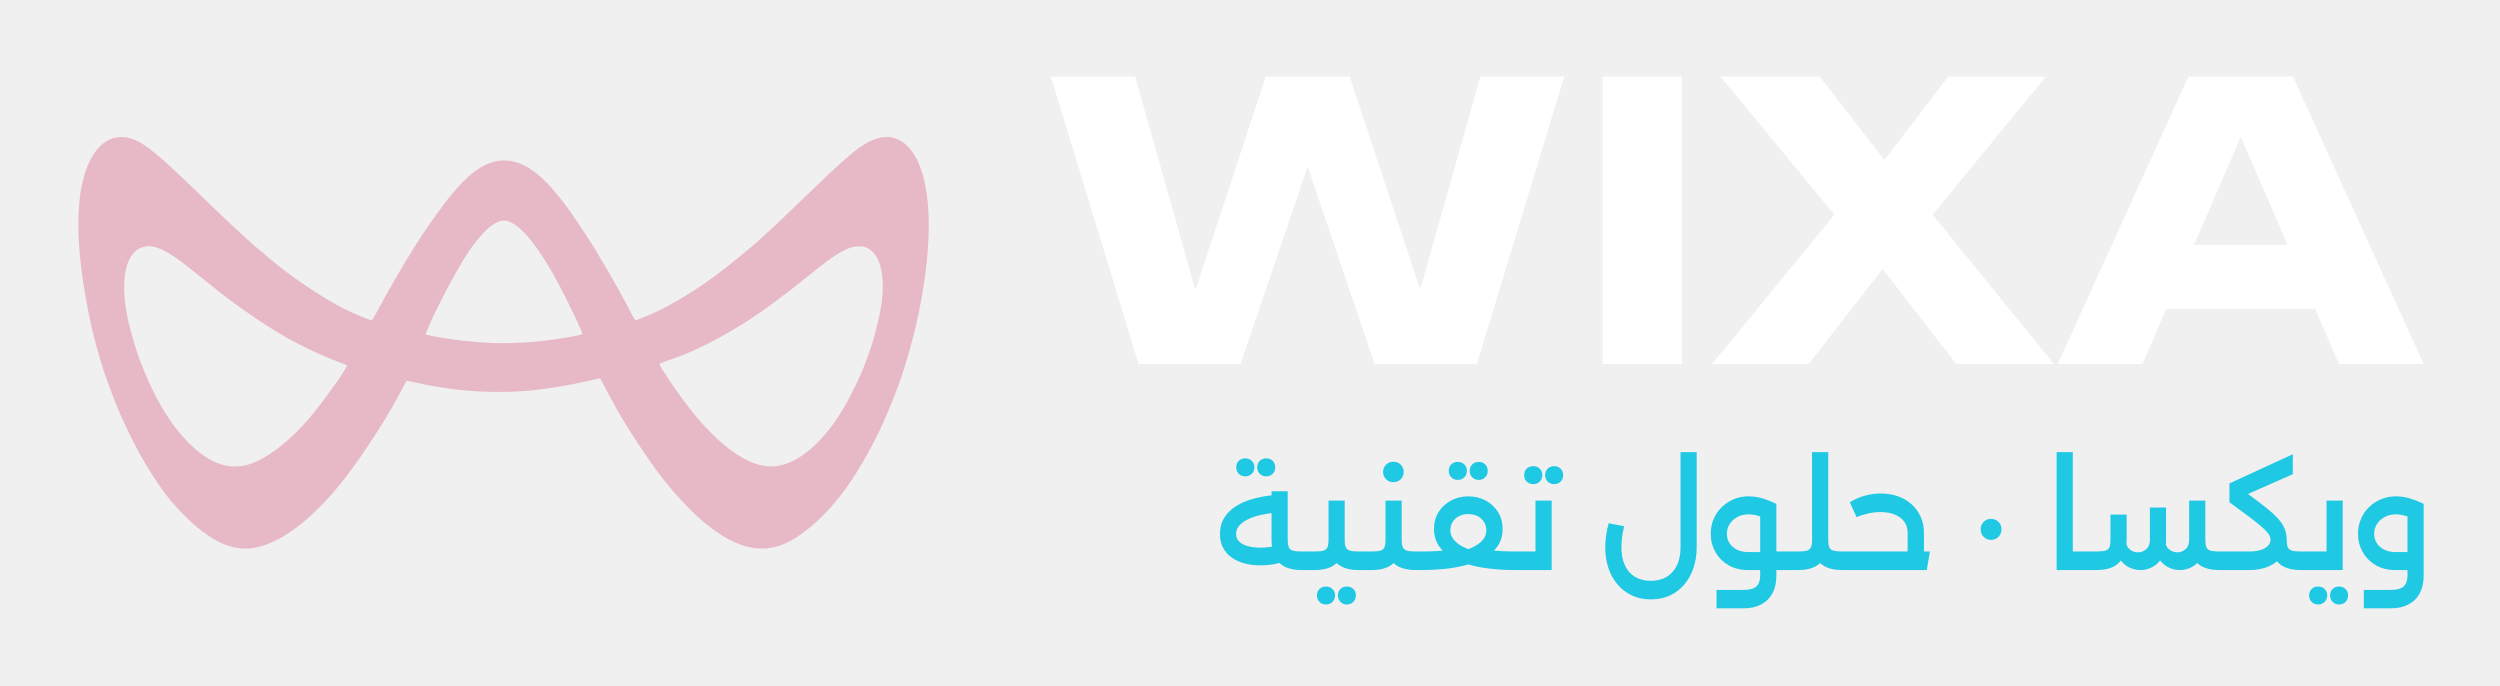
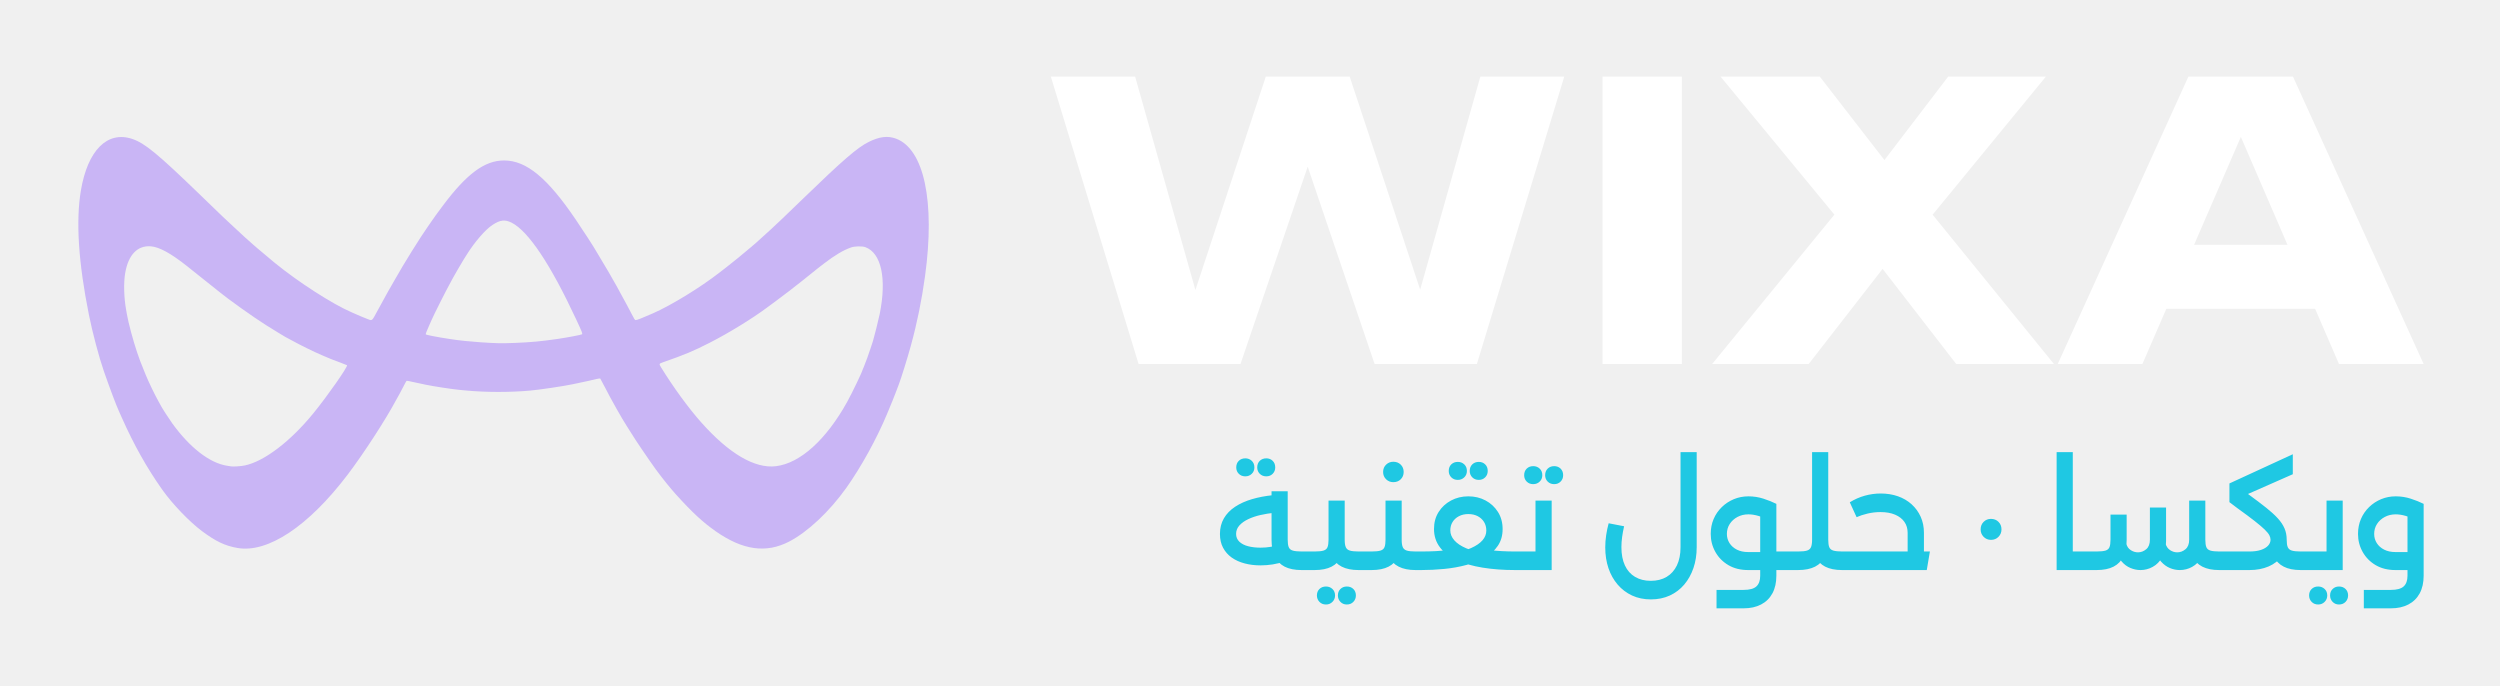
<svg xmlns="http://www.w3.org/2000/svg" viewBox="0 0 1305 358" width="1305" height="358">
-   <path transform="translate(40.00 70.53) scale(0.22046)" fill="#E7B9C6" fill-rule="evenodd" d="M380.5 977.5C351 972.3 329.1 961.8 296.5 937.4C266.6 915 226.9 873.6 202.7 839.5C166.5 788.3 135.7 733.6 107 669C104.9 664.3 101.9 657.6 100.3 654C93.5 639.2 78.8 600.1 64.5 559C53.1 526.3 37.6 467.9 29.1 425.5C4.2 301.6 -2.1 203.4 10.1 131C26.1 35.9 72.8 -10.9 131.9 9.1C161.7 19.2 192.1 44.3 293.5 142.4C346.8 194 350.2 197.3 370 215.5C380.7 225.4 393 236.9 397.5 241C401.9 245.2 410.2 252.6 416 257.5C421.8 262.5 427.4 267.3 428.5 268.4C431.3 270.9 455.4 291.1 469.5 302.7C524.4 347.6 605.7 400 651 419.5C654.6 421 660.3 423.5 663.8 425.1C670 427.9 678.9 431.6 690.2 436C699.9 439.7 699.2 440.3 711.2 418C715.3 410.3 727.5 388.1 733.6 377.2C734.9 374.9 737.2 370.9 738.6 368.2C740.1 365.6 743.6 359.4 746.5 354.5C749.4 349.6 752.8 343.5 754.2 341C773.9 305.8 813.7 241.9 831.5 216.8C833.7 213.7 838.2 207.2 841.5 202.4C848.2 192.6 850.6 189.3 867.2 167C923.8 91.3 966.2 60 1012.2 60C1064.9 60 1114.9 101.3 1181.8 200C1198.7 224.8 1225.1 265.6 1229.4 273.5C1230.7 275.8 1251.6 310.9 1260.2 325.2C1263.4 330.6 1266 335.1 1266 335.4C1266 335.6 1267.7 338.7 1269.8 342.1C1273.7 348.4 1280 359.8 1293 384C1296.8 390.9 1301.4 399.4 1303.4 403C1305.4 406.6 1310.3 415.9 1314.3 423.8C1320 435 1321.9 438 1323.5 438C1326.9 438 1337.9 433.7 1365 421.8C1408.2 402.8 1477.7 360.2 1522.2 325.4C1526.4 322.1 1533.3 316.8 1537.6 313.5C1553.5 301.3 1580.8 279 1597.5 264.6C1601.9 260.8 1606.8 256.6 1608.5 255.2C1612.3 252 1627.5 238.1 1645 222.1C1661.1 207.3 1675.4 193.6 1721 149.5C1814.5 58.9 1848.9 29.3 1875.5 16.1C1900.9 3.5 1920.6 1.1 1940 8.3C2006.6 33 2033 157.5 2008.9 333.5C2001.2 390 1990 445.1 1975.3 498.5C1967.3 527.8 1952 576.8 1946.5 591C1944.6 595.7 1941.1 605 1938.6 611.7C1934.3 623.1 1931.8 629.2 1919 660C1894.7 718.4 1857.4 786.1 1822.6 835C1782.5 891.4 1730.7 940 1686.5 962.7C1632.4 990.5 1577.5 982.8 1514 938.6C1482.7 916.7 1458 893.9 1417.9 849.5C1415.9 847.3 1411.7 842.4 1408.4 838.5C1405.2 834.6 1400.7 829.2 1398.4 826.5C1393.5 820.8 1376.9 799.2 1371 791C1351.8 764.3 1322.3 720.7 1312.8 705C1310.3 700.9 1305.8 693.7 1302.7 689C1290.8 670.7 1265.1 625.1 1249.8 595C1244.9 585.4 1240.4 577.1 1239.9 576.6C1239.4 576 1236.1 576.3 1231.3 577.4C1227 578.4 1218.1 580.4 1211.5 582C1199.9 584.6 1192.3 586.3 1183 588.1C1180.5 588.5 1176.4 589.4 1173.9 590C1154.6 594.2 1095.6 603 1074 604.9C1025.2 609.3 967.9 609.1 921 604.6C918 604.3 910.5 603.5 904.5 603C886.7 601.2 846.7 595.1 827 591.1C811.8 588 795.2 584.5 787.8 582.7C784.7 581.9 781.7 581.6 781.2 581.9C780.6 582.2 777.4 588.1 773.9 595C770.5 601.9 766.3 609.8 764.7 612.5C763.1 615.2 759.8 621.1 757.4 625.6C732.1 673.2 679.5 754.2 641.6 804.1C548.9 926.2 452.4 990.3 380.5 977.5ZM398.5 782.1C444.7 772.2 506.3 725.2 561 658.1C593.9 617.7 643 547.6 640.2 544.8C639.8 544.4 632.4 541.5 623.9 538.4C615.4 535.4 606 531.8 603 530.5C600 529.2 589.9 525 580.5 521C562.5 513.4 528.9 496.9 507.6 485.1C500.6 481.2 494.6 478 494.4 478C493.9 478 466.4 461.1 448 449.6C419.8 431.9 357.2 387.3 338.5 371.7C333.5 367.5 282.3 326.7 260.5 309.5C222.4 279.4 195.4 264.8 175.4 263.3C143.9 261 122.4 283.5 115 326.5C111.1 349.1 111.9 383.8 117 412.5C117.5 415.2 118.4 420.6 119.1 424.5C122.5 444.3 133.5 485.6 143 513.8C148.9 531.4 151.1 537.2 163.5 567.4C170.3 584.2 185.4 615.5 193.6 630C196.9 635.8 199.9 641.2 200.2 642C201.5 645.1 219.8 673.3 226.5 682.6C268 740 315.3 776.6 356 782.8C360.1 783.5 364.6 784.2 366 784.4C371 785.3 389.7 784 398.5 782.1ZM1656 783.9C1713.4 776.8 1774.8 721.2 1824.5 631.6C1836.1 610.7 1861 558.7 1861 555.5C1861 555.2 1862.3 552.2 1863.9 548.8C1867.1 541.6 1876.3 516.2 1881 501.5C1882.8 496 1884.9 489.5 1885.7 487C1888.2 479.3 1898.7 437.1 1901.5 423.6C1918.4 339.7 1905.4 279.1 1867.5 265.3C1860 262.6 1842.7 262.9 1834 265.9C1815.7 272.2 1795.5 284.2 1769.7 304C1764.3 308.1 1758.5 312.6 1756.7 314C1753.1 316.7 1719.8 343.5 1716.5 346.2C1708.2 353.1 1668.2 383.9 1655 393.4C1649.8 397.2 1640.5 404 1634.5 408.5C1599.3 434.7 1543.6 468.9 1499 491.6C1459.8 511.6 1441.7 519.2 1387 538.4C1379.2 541.1 1378.9 542 1383.3 549.1C1412.6 596.6 1448 645.3 1478.3 679.5C1544.3 754 1605.9 790.2 1656 783.9ZM1038.3 492C1074.8 490.6 1100.8 488.2 1139.5 482.5C1162.9 479 1194.7 473 1196.6 471.6C1198.4 470.3 1196.8 466.2 1182.2 435C1122.1 306.1 1069.8 227.7 1030.3 207.5C1014.2 199.3 1002.9 200.6 984.3 212.9C967.9 223.7 942.6 252.9 924.5 281.8C922.3 285.3 918.7 290.9 916.6 294.3C912.6 300.7 892 335.9 892 336.5C892 336.6 889.9 340.5 887.3 345.1C875.5 366.3 846.2 424.3 839 441C837.2 445.1 835.2 449.9 834.4 451.5C828.4 465 826.3 470.5 826.7 471.6C827.2 473.1 851.7 477.9 885.2 483C905.9 486.2 930.9 488.8 956 490.5C996.2 493.1 1004.2 493.3 1038.3 492Z" />
+   <path transform="translate(40.00 70.53) scale(0.22046)" fill="#C9B5F5" fill-rule="evenodd" d="M380.5 977.5C351 972.3 329.1 961.8 296.5 937.4C266.6 915 226.9 873.6 202.7 839.5C166.5 788.3 135.7 733.6 107 669C104.9 664.3 101.9 657.6 100.3 654C93.5 639.2 78.8 600.1 64.5 559C53.1 526.3 37.6 467.9 29.1 425.5C4.2 301.6 -2.1 203.4 10.1 131C26.1 35.9 72.8 -10.9 131.9 9.1C161.7 19.2 192.1 44.3 293.5 142.4C346.8 194 350.2 197.3 370 215.5C380.7 225.4 393 236.9 397.5 241C401.9 245.2 410.2 252.6 416 257.5C421.8 262.5 427.4 267.3 428.5 268.4C431.3 270.9 455.4 291.1 469.5 302.7C524.4 347.6 605.7 400 651 419.5C654.6 421 660.3 423.5 663.8 425.1C670 427.9 678.9 431.6 690.2 436C699.9 439.7 699.2 440.3 711.2 418C715.3 410.3 727.5 388.1 733.6 377.2C734.9 374.9 737.2 370.9 738.6 368.2C740.1 365.6 743.6 359.4 746.5 354.5C749.4 349.6 752.8 343.5 754.2 341C773.9 305.8 813.7 241.9 831.5 216.8C833.7 213.7 838.2 207.2 841.5 202.4C848.2 192.6 850.6 189.3 867.2 167C923.8 91.3 966.2 60 1012.2 60C1064.9 60 1114.9 101.3 1181.8 200C1198.7 224.8 1225.1 265.6 1229.4 273.5C1230.7 275.8 1251.6 310.9 1260.2 325.2C1263.4 330.6 1266 335.1 1266 335.4C1266 335.6 1267.7 338.7 1269.8 342.1C1273.7 348.4 1280 359.8 1293 384C1296.8 390.9 1301.4 399.4 1303.4 403C1305.4 406.6 1310.3 415.9 1314.3 423.8C1320 435 1321.9 438 1323.5 438C1326.9 438 1337.9 433.7 1365 421.8C1408.2 402.8 1477.7 360.2 1522.2 325.4C1526.4 322.1 1533.3 316.8 1537.6 313.5C1553.5 301.3 1580.8 279 1597.5 264.6C1601.9 260.8 1606.8 256.6 1608.5 255.2C1612.3 252 1627.5 238.1 1645 222.1C1661.1 207.3 1675.4 193.6 1721 149.5C1814.5 58.9 1848.9 29.3 1875.5 16.1C1900.9 3.5 1920.6 1.1 1940 8.3C2006.6 33 2033 157.5 2008.9 333.5C2001.2 390 1990 445.1 1975.3 498.5C1967.3 527.8 1952 576.8 1946.5 591C1944.6 595.7 1941.1 605 1938.6 611.7C1934.3 623.1 1931.8 629.2 1919 660C1894.7 718.4 1857.4 786.1 1822.6 835C1782.5 891.4 1730.7 940 1686.5 962.7C1632.4 990.5 1577.5 982.8 1514 938.6C1482.7 916.7 1458 893.9 1417.9 849.5C1415.9 847.3 1411.7 842.4 1408.4 838.5C1405.2 834.6 1400.7 829.2 1398.4 826.5C1393.5 820.8 1376.9 799.2 1371 791C1351.8 764.3 1322.3 720.7 1312.8 705C1310.3 700.9 1305.8 693.7 1302.7 689C1290.8 670.7 1265.1 625.1 1249.8 595C1244.9 585.4 1240.4 577.1 1239.9 576.6C1239.4 576 1236.1 576.3 1231.3 577.4C1227 578.4 1218.1 580.4 1211.5 582C1199.9 584.6 1192.3 586.3 1183 588.1C1180.5 588.5 1176.4 589.4 1173.9 590C1154.6 594.2 1095.6 603 1074 604.9C1025.2 609.3 967.9 609.1 921 604.6C918 604.3 910.5 603.5 904.5 603C886.7 601.2 846.7 595.1 827 591.1C811.8 588 795.2 584.5 787.8 582.7C784.7 581.9 781.7 581.6 781.2 581.9C780.6 582.2 777.4 588.1 773.9 595C770.5 601.9 766.3 609.8 764.7 612.5C763.1 615.2 759.8 621.1 757.4 625.6C732.1 673.2 679.5 754.2 641.6 804.1C548.9 926.2 452.4 990.3 380.5 977.5ZM398.5 782.1C444.7 772.2 506.3 725.2 561 658.1C593.9 617.7 643 547.6 640.2 544.8C639.8 544.4 632.4 541.5 623.9 538.4C615.4 535.4 606 531.8 603 530.5C600 529.2 589.9 525 580.5 521C562.5 513.4 528.9 496.9 507.6 485.1C500.6 481.2 494.6 478 494.4 478C493.9 478 466.4 461.1 448 449.6C419.8 431.9 357.2 387.3 338.5 371.7C333.5 367.5 282.3 326.7 260.5 309.5C222.4 279.4 195.4 264.8 175.4 263.3C143.9 261 122.4 283.5 115 326.5C111.1 349.1 111.9 383.8 117 412.5C117.5 415.2 118.4 420.6 119.1 424.5C122.5 444.3 133.5 485.6 143 513.8C148.9 531.4 151.1 537.2 163.5 567.4C170.3 584.2 185.4 615.5 193.6 630C196.9 635.8 199.9 641.2 200.2 642C201.5 645.1 219.8 673.3 226.5 682.6C268 740 315.3 776.6 356 782.8C360.1 783.5 364.6 784.2 366 784.4C371 785.3 389.7 784 398.5 782.1ZM1656 783.9C1713.4 776.8 1774.8 721.2 1824.5 631.6C1836.1 610.7 1861 558.7 1861 555.5C1861 555.2 1862.3 552.2 1863.9 548.8C1867.1 541.6 1876.3 516.2 1881 501.5C1882.8 496 1884.9 489.5 1885.7 487C1888.2 479.3 1898.7 437.1 1901.5 423.6C1918.4 339.7 1905.4 279.1 1867.5 265.3C1860 262.6 1842.7 262.9 1834 265.9C1815.7 272.2 1795.5 284.2 1769.7 304C1764.3 308.1 1758.5 312.6 1756.7 314C1753.1 316.7 1719.8 343.5 1716.5 346.2C1708.2 353.1 1668.2 383.9 1655 393.4C1649.8 397.2 1640.5 404 1634.5 408.5C1599.3 434.7 1543.6 468.9 1499 491.6C1459.8 511.6 1441.7 519.2 1387 538.4C1379.2 541.1 1378.9 542 1383.3 549.1C1412.6 596.6 1448 645.3 1478.3 679.5C1544.3 754 1605.9 790.2 1656 783.9ZM1038.3 492C1074.8 490.6 1100.8 488.2 1139.5 482.5C1162.9 479 1194.7 473 1196.6 471.6C1198.4 470.3 1196.8 466.2 1182.2 435C1122.1 306.1 1069.8 227.7 1030.3 207.5C1014.2 199.3 1002.9 200.6 984.3 212.9C967.9 223.7 942.6 252.9 924.5 281.8C922.3 285.3 918.7 290.9 916.6 294.3C912.6 300.7 892 335.9 892 336.5C892 336.6 889.9 340.5 887.3 345.1C875.5 366.3 846.2 424.3 839 441C837.2 445.1 835.2 449.9 834.4 451.5C828.4 465 826.3 470.5 826.7 471.6C827.2 473.1 851.7 477.9 885.2 483C905.9 486.2 930.9 488.8 956 490.5C996.2 493.1 1004.2 493.3 1038.3 492Z" />
  <path transform="translate(546.54 190.00) scale(1)" fill="#FFFFFF" d="M201.8 -17.6H188.8L226.2 -150.0H270.0L224.4 0.0H171.0L127.6 -128.0H144.6L101.0 0.0H47.8L2.0 -150.0H46.0L83.4 -17.6L70.6 -17.8L114.2 -150.0H158.0ZM290.0 -150.0H331.4V0.0H290.0ZM452 -65.4V-90.6L525.6 0.0H474.6L426 -62.8H446.4L397.6 0.0H347.2L421.2 -90.4V-65.6L351.6 -150.0H403.4L447.4 -93.2H427L470.4 -150.0H521.4ZM570.6 -28.8V-62.2H674.0V-28.8ZM650.4 -150.0 718.6 0.0H674.4L617.2 -132.4H629.2L571.8 0.0H527.6L595.8 -150.0Z" />
  <path transform="translate(633.85 297.57) scale(1)" fill="#1FC8E3" d="M24.124 -2.442Q19.684 -2.442 15.799 -3.478Q11.914 -4.514 9.065 -6.549Q6.216 -8.584 4.588 -11.655Q2.96 -14.726 2.96 -18.87Q2.96 -23.458 5.032 -27.01Q7.104 -30.562 10.878 -33.041Q14.652 -35.52 19.647 -37.0Q24.642 -38.48 30.488 -39.072L31.228 -29.896Q27.676 -29.526 24.198 -28.749Q20.72 -27.972 17.797 -26.603Q14.874 -25.234 13.135 -23.31Q11.396 -21.386 11.396 -18.87Q11.396 -16.428 13.098 -14.8Q14.8 -13.172 17.686 -12.432Q20.572 -11.692 24.124 -11.692Q26.936 -11.692 29.304 -12.099Q31.672 -12.506 33.744 -13.246L36.704 -4.514Q33.818 -3.478 30.599 -2.96Q27.38 -2.442 24.124 -2.442ZM45.584 0.0Q40.182 0.0 36.741 -1.776Q33.3 -3.552 31.598 -7.067Q29.896 -10.582 29.896 -15.836V-41.144H38.332V-15.836Q38.332 -13.32 38.85 -11.988Q39.368 -10.656 40.959 -10.175Q42.55 -9.694 45.584 -9.694H48.544V0.0ZM48.544 0.0V-9.694Q49.284 -9.694 49.654 -8.362Q50.024 -7.03 50.024 -4.884Q50.024 -2.664 49.654 -1.332Q49.284 0.0 48.544 0.0ZM27.158 -48.914Q25.086 -48.914 23.754 -50.246Q22.422 -51.578 22.422 -53.576Q22.422 -55.722 23.754 -57.017Q25.086 -58.312 27.158 -58.312Q29.156 -58.312 30.488 -57.017Q31.82 -55.722 31.82 -53.576Q31.82 -51.578 30.488 -50.246Q29.156 -48.914 27.158 -48.914ZM16.206 -48.914Q14.134 -48.914 12.802 -50.246Q11.47 -51.578 11.47 -53.576Q11.47 -55.722 12.802 -57.017Q14.134 -58.312 16.206 -58.312Q18.204 -58.312 19.573 -57.017Q20.942 -55.722 20.942 -53.576Q20.942 -51.578 19.573 -50.246Q18.204 -48.914 16.206 -48.914ZM48.544 0.0V-9.694H52.392Q55.5 -9.694 57.054 -10.175Q58.608 -10.656 59.126 -11.988Q59.644 -13.32 59.644 -15.836V-36.26H68.08V-15.836Q68.08 -10.582 66.378 -7.067Q64.676 -3.552 61.235 -1.776Q57.794 0.0 52.392 0.0ZM75.332 0.0Q70.004 0.0 66.526 -1.776Q63.048 -3.552 61.346 -7.067Q59.644 -10.582 59.644 -15.836H68.08Q68.08 -13.32 68.635 -11.988Q69.19 -10.656 70.744 -10.175Q72.298 -9.694 75.332 -9.694H78.292V0.0ZM78.292 0.0V-9.694Q79.106 -9.694 79.439 -8.362Q79.772 -7.03 79.772 -4.884Q79.772 -2.664 79.439 -1.332Q79.106 0.0 78.292 0.0ZM48.544 0.0Q47.73 0.0 47.397 -1.332Q47.064 -2.664 47.064 -4.958Q47.064 -7.104 47.397 -8.399Q47.73 -9.694 48.544 -9.694ZM69.19 17.982Q67.192 17.982 65.86 16.613Q64.528 15.244 64.528 13.246Q64.528 11.174 65.86 9.879Q67.192 8.584 69.19 8.584Q71.262 8.584 72.594 9.879Q73.926 11.174 73.926 13.246Q73.926 15.244 72.594 16.613Q71.262 17.982 69.19 17.982ZM58.312 17.982Q56.24 17.982 54.908 16.613Q53.576 15.244 53.576 13.246Q53.576 11.174 54.908 9.879Q56.24 8.584 58.312 8.584Q60.31 8.584 61.679 9.879Q63.048 11.174 63.048 13.246Q63.048 15.244 61.679 16.613Q60.31 17.982 58.312 17.982ZM78.292 0.0V-9.694H82.14Q85.248 -9.694 86.802 -10.175Q88.356 -10.656 88.874 -11.988Q89.392 -13.32 89.392 -15.836V-36.26H97.828V-15.836Q97.828 -10.582 96.126 -7.067Q94.424 -3.552 90.983 -1.776Q87.542 0.0 82.14 0.0ZM105.08 0.0Q99.752 0.0 96.274 -1.776Q92.796 -3.552 91.094 -7.067Q89.392 -10.582 89.392 -15.836H97.828Q97.828 -13.32 98.383 -11.988Q98.938 -10.656 100.492 -10.175Q102.046 -9.694 105.08 -9.694H108.04V0.0ZM108.04 0.0V-9.694Q108.854 -9.694 109.187 -8.362Q109.52 -7.03 109.52 -4.884Q109.52 -2.664 109.187 -1.332Q108.854 0.0 108.04 0.0ZM78.292 0.0Q77.478 0.0 77.145 -1.332Q76.812 -2.664 76.812 -4.958Q76.812 -7.104 77.145 -8.399Q77.478 -9.694 78.292 -9.694ZM93.462 -45.88Q91.242 -45.88 89.688 -47.397Q88.134 -48.914 88.134 -51.208Q88.134 -53.502 89.688 -55.019Q91.242 -56.536 93.462 -56.536Q95.83 -56.536 97.347 -55.019Q98.864 -53.502 98.864 -51.208Q98.864 -48.914 97.347 -47.397Q95.83 -45.88 93.462 -45.88ZM108.04 0.0V-9.694Q112.036 -9.694 115.625 -9.879Q119.214 -10.064 122.248 -10.508Q122.692 -10.582 123.025 -10.064Q123.358 -9.546 123.691 -9.139Q124.024 -8.732 124.394 -8.732Q130.24 -9.768 134.125 -11.507Q138.01 -13.246 140.008 -15.54Q142.006 -17.834 142.006 -20.646Q142.006 -23.162 140.822 -25.086Q139.638 -27.01 137.529 -28.12Q135.42 -29.23 132.608 -29.23Q129.87 -29.23 127.724 -28.12Q125.578 -27.01 124.394 -25.086Q123.21 -23.162 123.21 -20.72Q123.21 -17.908 125.319 -15.503Q127.428 -13.098 131.535 -11.359Q135.642 -9.62 141.71 -8.658Q142.154 -8.584 142.45 -9.065Q142.746 -9.546 143.116 -10.027Q143.486 -10.508 143.782 -10.434Q146.816 -10.064 150.109 -9.879Q153.402 -9.694 157.102 -9.694V0.0Q147.852 0.0 140.082 -1.258Q132.312 -2.516 126.651 -5.106Q120.99 -7.696 117.845 -11.803Q114.7 -15.91 114.7 -21.46Q114.7 -26.492 117.105 -30.303Q119.51 -34.114 123.58 -36.297Q127.65 -38.48 132.608 -38.48Q137.566 -38.48 141.599 -36.334Q145.632 -34.188 148.074 -30.34Q150.516 -26.492 150.516 -21.386Q150.516 -16.354 148.037 -12.691Q145.558 -9.028 141.34 -6.586Q137.122 -4.144 131.646 -2.664Q126.17 -1.184 120.102 -0.592Q114.034 0.0 108.04 0.0ZM157.102 0.0V-9.694Q157.916 -9.694 158.249 -8.362Q158.582 -7.03 158.582 -4.884Q158.582 -2.664 158.249 -1.332Q157.916 0.0 157.102 0.0ZM108.04 0.0Q107.226 0.0 106.893 -1.332Q106.56 -2.664 106.56 -4.958Q106.56 -7.104 106.893 -8.399Q107.226 -9.694 108.04 -9.694ZM138.084 -47.064Q136.012 -47.064 134.68 -48.396Q133.348 -49.728 133.348 -51.726Q133.348 -53.872 134.68 -55.167Q136.012 -56.462 138.084 -56.462Q140.082 -56.462 141.414 -55.167Q142.746 -53.872 142.746 -51.726Q142.746 -49.728 141.414 -48.396Q140.082 -47.064 138.084 -47.064ZM127.132 -47.064Q125.06 -47.064 123.728 -48.396Q122.396 -49.728 122.396 -51.726Q122.396 -53.872 123.728 -55.167Q125.06 -56.462 127.132 -56.462Q129.13 -56.462 130.499 -55.167Q131.868 -53.872 131.868 -51.726Q131.868 -49.728 130.499 -48.396Q129.13 -47.064 127.132 -47.064ZM167.684 -36.26H176.12V0.0H157.102V-9.694H167.684ZM157.102 0.0Q156.288 0.0 155.955 -1.332Q155.622 -2.664 155.622 -4.958Q155.622 -7.104 155.955 -8.399Q156.288 -9.694 157.102 -9.694ZM177.452 -44.844Q175.38 -44.844 174.048 -46.176Q172.716 -47.508 172.716 -49.506Q172.716 -51.652 174.048 -52.947Q175.38 -54.242 177.452 -54.242Q179.45 -54.242 180.782 -52.947Q182.114 -51.652 182.114 -49.506Q182.114 -47.508 180.782 -46.176Q179.45 -44.844 177.452 -44.844ZM166.5 -44.844Q164.428 -44.844 163.096 -46.176Q161.764 -47.508 161.764 -49.506Q161.764 -51.652 163.096 -52.947Q164.428 -54.242 166.5 -54.242Q168.498 -54.242 169.867 -52.947Q171.236 -51.652 171.236 -49.506Q171.236 -47.508 169.867 -46.176Q168.498 -44.844 166.5 -44.844ZM227.92 15.318Q222.444 15.318 218.078 13.283Q213.712 11.248 210.567 7.585Q207.422 3.922 205.757 -0.999Q204.092 -5.92 204.092 -11.84Q204.092 -15.022 204.573 -18.241Q205.054 -21.46 205.868 -24.42L213.934 -22.866Q213.268 -19.98 212.898 -17.279Q212.528 -14.578 212.528 -11.914Q212.528 -6.364 214.341 -2.442Q216.154 1.48 219.632 3.552Q223.11 5.624 227.846 5.624Q232.656 5.624 236.134 3.552Q239.612 1.48 241.499 -2.442Q243.386 -6.364 243.386 -11.914V-61.568H251.822V-11.914Q251.822 -5.994 250.12 -1.036Q248.418 3.922 245.31 7.585Q242.202 11.248 237.799 13.283Q233.396 15.318 227.92 15.318ZM291.338 0.0V-9.694H302.216V0.0ZM302.216 0.0V-9.694Q302.956 -9.694 303.326 -8.362Q303.696 -7.03 303.696 -4.884Q303.696 -2.664 303.326 -1.332Q302.956 0.0 302.216 0.0ZM262.182 19.98V10.36H276.316Q280.978 10.36 282.976 8.547Q284.974 6.734 284.974 2.96V-34.558H293.41V2.96Q293.41 8.362 291.338 12.173Q289.266 15.984 285.418 17.982Q281.57 19.98 276.316 19.98ZM278.684 0.0Q272.764 0.0 268.398 -2.553Q264.032 -5.106 261.59 -9.435Q259.148 -13.764 259.148 -18.87Q259.148 -23.088 260.665 -26.64Q262.182 -30.192 264.92 -32.856Q267.658 -35.52 271.21 -37.0Q274.762 -38.48 278.832 -38.48Q282.902 -38.48 286.676 -37.259Q290.45 -36.038 293.41 -34.558L289.784 -25.9Q283.642 -29.082 278.832 -29.082Q275.65 -29.082 273.097 -27.713Q270.544 -26.344 269.064 -24.05Q267.584 -21.756 267.584 -18.87Q267.584 -16.206 268.953 -14.06Q270.322 -11.914 272.801 -10.656Q275.28 -9.398 278.684 -9.398H289.636V0.0ZM302.216 0.0V-9.694H304.732Q307.914 -9.694 309.431 -10.175Q310.948 -10.656 311.503 -11.988Q312.058 -13.32 312.058 -15.836V-61.568H320.494V-15.836Q320.494 -10.582 318.792 -7.067Q317.09 -3.552 313.612 -1.776Q310.134 0.0 304.732 0.0ZM327.746 0.0Q322.344 0.0 318.903 -1.776Q315.462 -3.552 313.76 -7.067Q312.058 -10.582 312.058 -15.836H320.494Q320.494 -13.32 321.012 -11.988Q321.53 -10.656 323.121 -10.175Q324.712 -9.694 327.746 -9.694H329.3V0.0ZM329.3 0.0V-9.694Q330.04 -9.694 330.41 -8.362Q330.78 -7.03 330.78 -4.884Q330.78 -2.664 330.41 -1.332Q330.04 0.0 329.3 0.0ZM302.216 0.0Q301.402 0.0 301.069 -1.332Q300.736 -2.664 300.736 -4.958Q300.736 -7.104 301.069 -8.399Q301.402 -9.694 302.216 -9.694ZM361.934 -1.776V-19.462Q361.934 -22.718 360.269 -25.123Q358.604 -27.528 355.422 -28.897Q352.24 -30.266 347.8 -30.266Q344.322 -30.266 341.029 -29.489Q337.736 -28.712 335.294 -27.602L331.742 -35.372Q335.442 -37.666 339.549 -38.813Q343.656 -39.96 347.874 -39.96Q352.758 -39.96 356.865 -38.517Q360.972 -37.074 364.006 -34.336Q367.04 -31.598 368.742 -27.824Q370.444 -24.05 370.444 -19.462V-1.776ZM329.3 0.0V-9.694H373.552L371.924 0.0ZM329.3 0.0Q328.486 0.0 328.153 -1.332Q327.82 -2.664 327.82 -4.958Q327.82 -7.104 328.153 -8.399Q328.486 -9.694 329.3 -9.694ZM405.446 -26.714Q407.814 -26.714 409.368 -25.16Q410.922 -23.606 410.922 -21.238Q410.922 -18.944 409.368 -17.353Q407.814 -15.762 405.446 -15.762Q403.152 -15.762 401.598 -17.353Q400.044 -18.944 400.044 -21.238Q400.044 -23.606 401.598 -25.16Q403.152 -26.714 405.446 -26.714ZM447.996 0.0V-9.694H456.802V0.0ZM439.708 0.0V-61.568H448.144V0.0ZM456.802 0.0V-9.694Q457.542 -9.694 457.912 -8.362Q458.282 -7.03 458.282 -4.884Q458.282 -2.664 457.912 -1.332Q457.542 0.0 456.802 0.0ZM524.586 0.0Q519.258 0.0 515.78 -1.776Q512.302 -3.552 510.6 -7.067Q508.898 -10.582 508.898 -15.836H517.334Q517.334 -13.32 517.852 -11.988Q518.37 -10.656 519.961 -10.175Q521.552 -9.694 524.586 -9.694H527.546V0.0ZM456.802 0.0Q455.988 0.0 455.655 -1.332Q455.322 -2.664 455.322 -4.958Q455.322 -7.104 455.655 -8.399Q455.988 -9.694 456.802 -9.694ZM504.014 0.0Q501.35 0.0 498.797 -1.073Q496.244 -2.146 494.209 -4.44Q492.174 -6.734 491.212 -10.286L496.614 -13.69Q497.206 -11.544 498.945 -10.397Q500.684 -9.25 502.682 -9.25Q505.05 -9.25 506.974 -10.878Q508.898 -12.506 508.898 -15.836V-36.26H517.334V-15.318Q517.334 -10.138 515.41 -6.734Q513.486 -3.33 510.452 -1.665Q507.418 0.0 504.014 0.0ZM456.802 0.0V-9.694H460.576Q463.684 -9.694 465.238 -10.175Q466.792 -10.656 467.31 -11.988Q467.828 -13.32 467.828 -15.836V-28.934H476.264V-15.836Q476.264 -10.582 474.562 -7.067Q472.86 -3.552 469.419 -1.776Q465.978 0.0 460.576 0.0ZM483.516 0.0Q480.852 0.0 478.262 -1.073Q475.672 -2.146 473.674 -4.44Q471.676 -6.734 470.714 -10.286L476.116 -13.69Q476.634 -11.544 478.41 -10.397Q480.186 -9.25 482.184 -9.25Q484.552 -9.25 486.476 -10.878Q488.4 -12.506 488.4 -15.836V-32.634H496.836V-15.318Q496.836 -10.138 494.875 -6.734Q492.914 -3.33 489.88 -1.665Q486.846 0.0 483.516 0.0ZM527.546 0.0V-9.694Q528.36 -9.694 528.693 -8.362Q529.026 -7.03 529.026 -4.884Q529.026 -2.664 528.693 -1.332Q528.36 0.0 527.546 0.0ZM567.062 0.0Q561.734 0.0 558.256 -1.776Q554.778 -3.552 553.076 -7.067Q551.374 -10.582 551.374 -15.836V-16.058L559.81 -15.836V-15.688Q559.81 -13.246 560.365 -11.951Q560.92 -10.656 562.474 -10.175Q564.028 -9.694 567.062 -9.694H570.022V0.0ZM527.546 0.0Q526.732 0.0 526.399 -1.332Q526.066 -2.664 526.066 -4.958Q526.066 -7.104 526.399 -8.399Q526.732 -9.694 527.546 -9.694ZM527.546 0.0V-9.694H540.422Q543.9 -9.694 546.342 -10.508Q548.784 -11.322 550.079 -12.728Q551.374 -14.134 551.374 -15.836Q551.374 -16.946 550.745 -18.167Q550.116 -19.388 548.34 -21.127Q546.564 -22.866 543.123 -25.567Q539.682 -28.268 533.91 -32.412L529.914 -35.446L535.39 -42.846L540.57 -38.998Q545.528 -35.372 549.154 -32.486Q552.78 -29.6 555.148 -27.01Q557.516 -24.42 558.663 -21.756Q559.81 -19.092 559.81 -15.836Q559.81 -10.878 557.294 -7.326Q554.778 -3.774 550.375 -1.887Q545.972 0.0 540.422 0.0ZM529.914 -35.446V-45.214L562.992 -60.458V-50.024ZM570.022 0.0V-9.694Q570.836 -9.694 571.169 -8.362Q571.502 -7.03 571.502 -4.884Q571.502 -2.664 571.169 -1.332Q570.836 0.0 570.022 0.0ZM580.604 -36.26H589.04V0.0H570.022V-9.694H580.604ZM570.022 0.0Q569.208 0.0 568.875 -1.332Q568.542 -2.664 568.542 -4.958Q568.542 -7.104 568.875 -8.399Q569.208 -9.694 570.022 -9.694ZM587.116 17.982Q585.118 17.982 583.786 16.613Q582.454 15.244 582.454 13.246Q582.454 11.174 583.786 9.879Q585.118 8.584 587.116 8.584Q589.188 8.584 590.52 9.879Q591.852 11.174 591.852 13.246Q591.852 15.244 590.52 16.613Q589.188 17.982 587.116 17.982ZM576.238 17.982Q574.166 17.982 572.834 16.613Q571.502 15.244 571.502 13.246Q571.502 11.174 572.834 9.879Q574.166 8.584 576.238 8.584Q578.236 8.584 579.605 9.879Q580.974 11.174 580.974 13.246Q580.974 15.244 579.605 16.613Q578.236 17.982 576.238 17.982ZM600.066 19.98V10.36H614.2Q618.862 10.36 620.86 8.547Q622.858 6.734 622.858 2.96V-34.558H631.294V2.96Q631.294 8.362 629.222 12.173Q627.15 15.984 623.302 17.982Q619.454 19.98 614.2 19.98ZM616.568 0.0Q610.648 0.0 606.282 -2.553Q601.916 -5.106 599.474 -9.435Q597.032 -13.764 597.032 -18.87Q597.032 -23.088 598.549 -26.64Q600.066 -30.192 602.804 -32.856Q605.542 -35.52 609.094 -37.0Q612.646 -38.48 616.716 -38.48Q620.786 -38.48 624.56 -37.259Q628.334 -36.038 631.294 -34.558L627.668 -25.9Q621.526 -29.082 616.716 -29.082Q613.534 -29.082 610.981 -27.713Q608.428 -26.344 606.948 -24.05Q605.468 -21.756 605.468 -18.87Q605.468 -16.206 606.837 -14.06Q608.206 -11.914 610.685 -10.656Q613.164 -9.398 616.568 -9.398H627.52V0.0Z" />
</svg>
